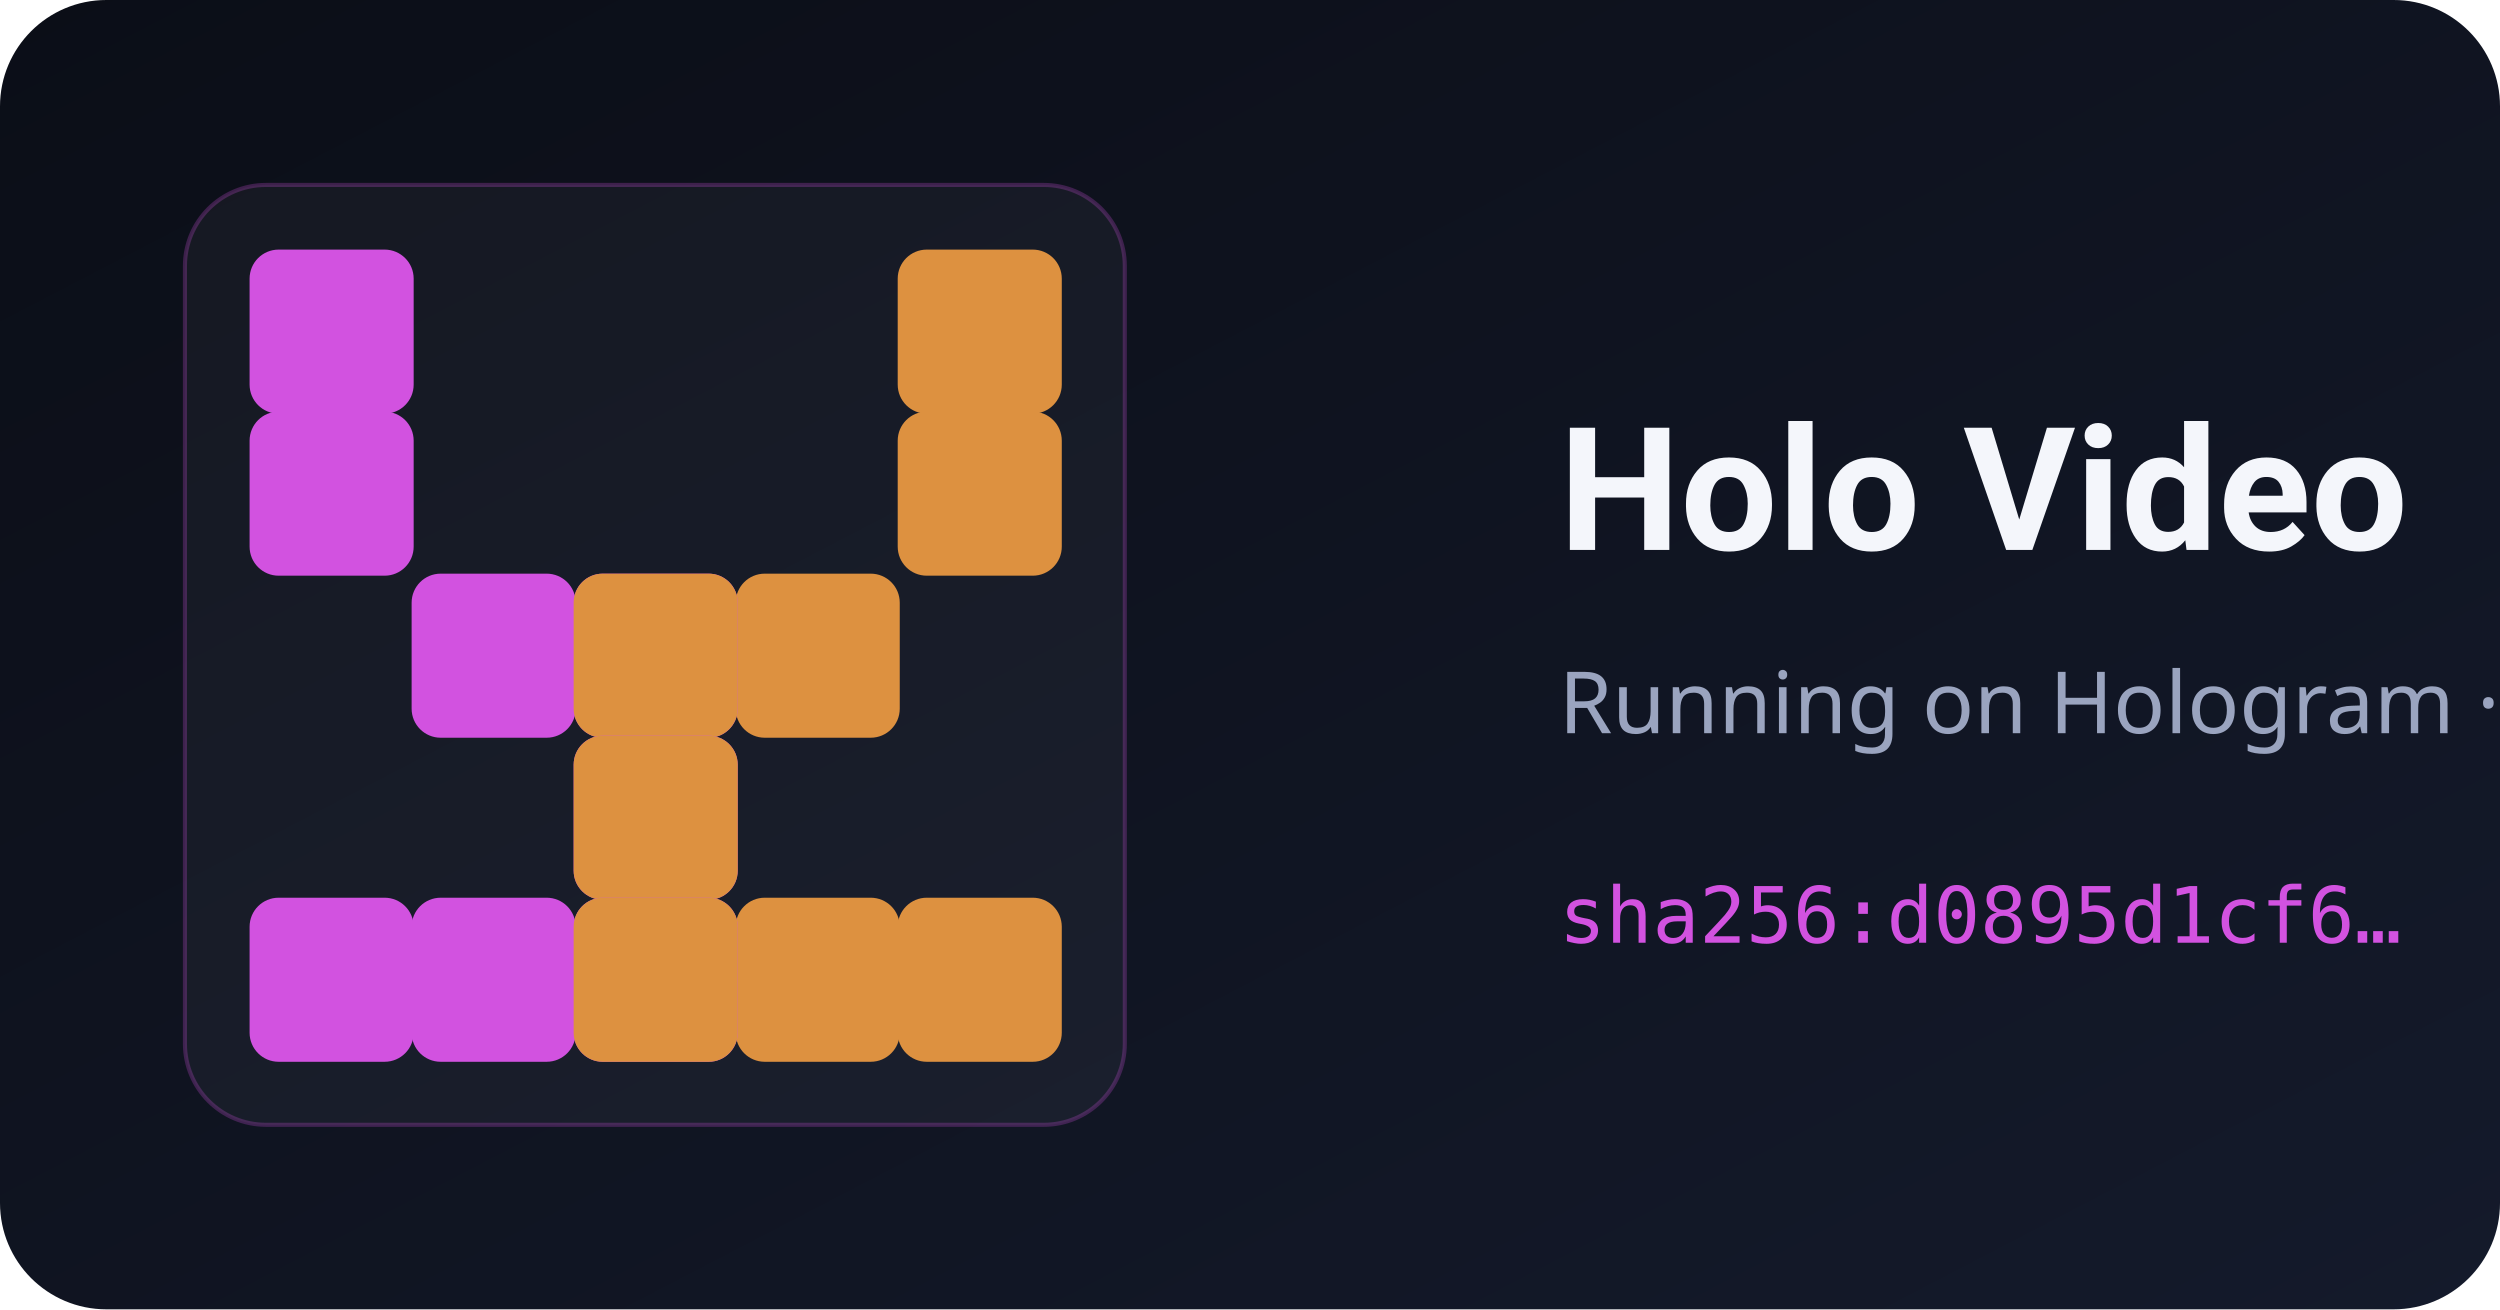
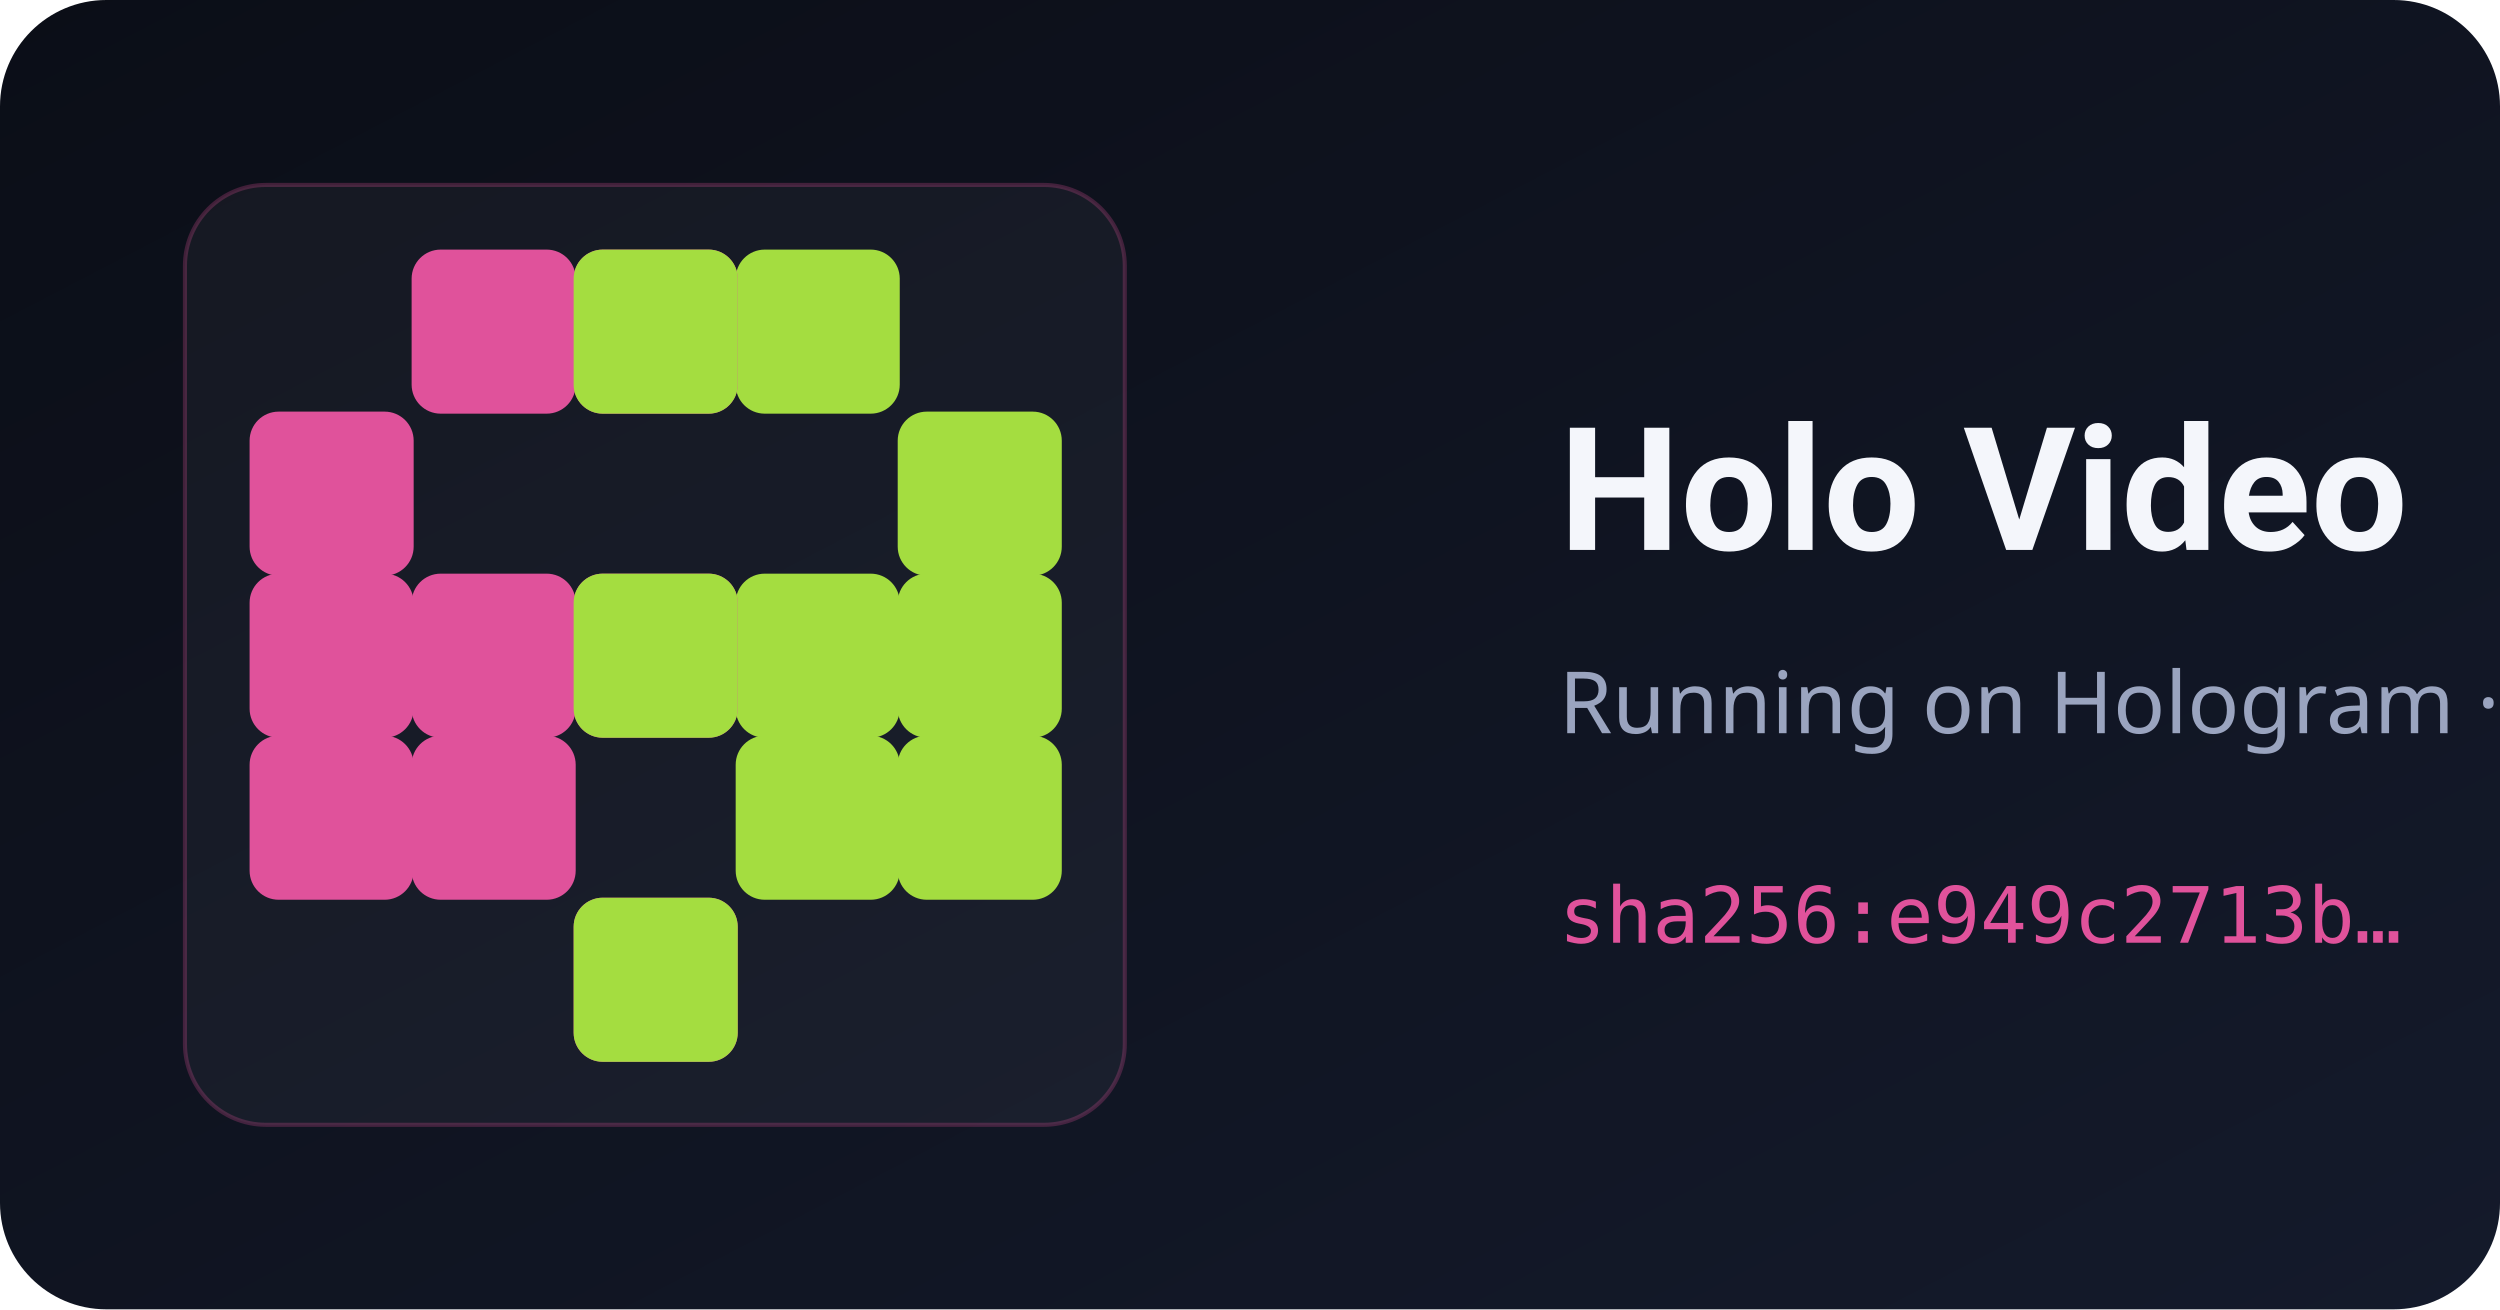
- <svg xmlns="http://www.w3.org/2000/svg" width="611" height="320" viewBox="0 0 611 320" role="img" aria-label="Holo Video sha256:d0895d1cf6…">
+ <svg xmlns="http://www.w3.org/2000/svg" width="611" height="320" viewBox="0 0 611 320" role="img" aria-label="Holo Video sha256:e949c2713b…">
  <defs>
    <linearGradient id="bg" x1="0" y1="0" x2="1" y2="1">
      <stop offset="0" stop-color="#0b0e17" />
      <stop offset="1" stop-color="#141a2b" />
    </linearGradient>
  </defs>
  <rect width="611" height="320" rx="26" fill="url(#bg)" />
-   <rect x="45.2" y="45.2" width="229.7" height="229.7" rx="19.8" fill="#ffffff0a" stroke="hsl(294 70% 60%)" stroke-opacity="0.25" />
-   <rect x="61.0" y="61.0" width="40.1" height="40.1" rx="7.1" fill="hsl(294 70% 60%)" />
-   <rect x="219.4" y="61.0" width="40.1" height="40.1" rx="7.1" fill="hsl(31 70% 56%)" />
-   <rect x="61.0" y="100.6" width="40.1" height="40.1" rx="7.1" fill="hsl(294 70% 60%)" />
-   <rect x="219.4" y="100.6" width="40.1" height="40.1" rx="7.1" fill="hsl(31 70% 56%)" />
-   <rect x="100.6" y="140.2" width="40.1" height="40.1" rx="7.1" fill="hsl(294 70% 60%)" />
-   <rect x="179.8" y="140.2" width="40.1" height="40.1" rx="7.1" fill="hsl(31 70% 56%)" />
-   <rect x="140.2" y="140.2" width="40.1" height="40.1" rx="7.1" fill="hsl(294 70% 60%)" />
-   <rect x="140.2" y="140.2" width="40.1" height="40.1" rx="7.1" fill="hsl(31 70% 56%)" />
-   <rect x="140.2" y="179.8" width="40.1" height="40.1" rx="7.1" fill="hsl(294 70% 60%)" />
-   <rect x="140.2" y="179.8" width="40.1" height="40.1" rx="7.1" fill="hsl(31 70% 56%)" />
-   <rect x="61.0" y="219.4" width="40.1" height="40.1" rx="7.1" fill="hsl(294 70% 60%)" />
-   <rect x="219.4" y="219.4" width="40.1" height="40.1" rx="7.1" fill="hsl(31 70% 56%)" />
-   <rect x="100.6" y="219.4" width="40.1" height="40.1" rx="7.1" fill="hsl(294 70% 60%)" />
-   <rect x="179.8" y="219.4" width="40.1" height="40.1" rx="7.1" fill="hsl(31 70% 56%)" />
-   <rect x="140.2" y="219.4" width="40.1" height="40.1" rx="7.1" fill="hsl(294 70% 60%)" />
-   <rect x="140.2" y="219.4" width="40.1" height="40.1" rx="7.1" fill="hsl(31 70% 56%)" />
+   <rect x="45.2" y="45.2" width="229.7" height="229.7" rx="19.8" fill="#ffffff0a" stroke="hsl(329 70% 60%)" stroke-opacity="0.25" />
+   <rect x="100.6" y="61.0" width="40.1" height="40.1" rx="7.1" fill="hsl(329 70% 60%)" />
+   <rect x="179.8" y="61.0" width="40.1" height="40.1" rx="7.1" fill="hsl(82 70% 56%)" />
+   <rect x="140.2" y="61.0" width="40.1" height="40.1" rx="7.1" fill="hsl(329 70% 60%)" />
+   <rect x="140.2" y="61.0" width="40.1" height="40.1" rx="7.1" fill="hsl(82 70% 56%)" />
+   <rect x="61.0" y="100.6" width="40.1" height="40.1" rx="7.1" fill="hsl(329 70% 60%)" />
+   <rect x="219.4" y="100.6" width="40.1" height="40.1" rx="7.1" fill="hsl(82 70% 56%)" />
+   <rect x="61.0" y="140.2" width="40.1" height="40.1" rx="7.1" fill="hsl(329 70% 60%)" />
+   <rect x="219.4" y="140.2" width="40.1" height="40.1" rx="7.1" fill="hsl(82 70% 56%)" />
+   <rect x="100.6" y="140.2" width="40.1" height="40.1" rx="7.1" fill="hsl(329 70% 60%)" />
+   <rect x="179.8" y="140.2" width="40.1" height="40.1" rx="7.1" fill="hsl(82 70% 56%)" />
+   <rect x="140.2" y="140.2" width="40.1" height="40.1" rx="7.1" fill="hsl(329 70% 60%)" />
+   <rect x="140.2" y="140.2" width="40.1" height="40.1" rx="7.1" fill="hsl(82 70% 56%)" />
+   <rect x="61.0" y="179.8" width="40.1" height="40.1" rx="7.1" fill="hsl(329 70% 60%)" />
+   <rect x="219.4" y="179.8" width="40.1" height="40.1" rx="7.1" fill="hsl(82 70% 56%)" />
+   <rect x="100.6" y="179.8" width="40.1" height="40.1" rx="7.1" fill="hsl(329 70% 60%)" />
+   <rect x="179.8" y="179.8" width="40.1" height="40.1" rx="7.1" fill="hsl(82 70% 56%)" />
+   <rect x="140.2" y="219.4" width="40.1" height="40.1" rx="7.1" fill="hsl(329 70% 60%)" />
+   <rect x="140.2" y="219.4" width="40.1" height="40.1" rx="7.1" fill="hsl(82 70% 56%)" />
  <text x="381" y="134.4" font-family="ui-sans-serif,system-ui,Segoe UI,Roboto,sans-serif" font-size="42" font-weight="700" fill="#f4f6fb">Holo Video</text>
  <text x="381" y="179.2" font-family="ui-sans-serif,system-ui,sans-serif" font-size="21" fill="#9aa4bf">Running on Hologram · live on your device</text>
-   <text x="381" y="230.4" font-family="ui-monospace,Menlo,Consolas,monospace" font-size="19" fill="hsl(294 70% 60%)">sha256:d0895d1cf6…</text>
+   <text x="381" y="230.4" font-family="ui-monospace,Menlo,Consolas,monospace" font-size="19" fill="hsl(329 70% 60%)">sha256:e949c2713b…</text>
</svg>
